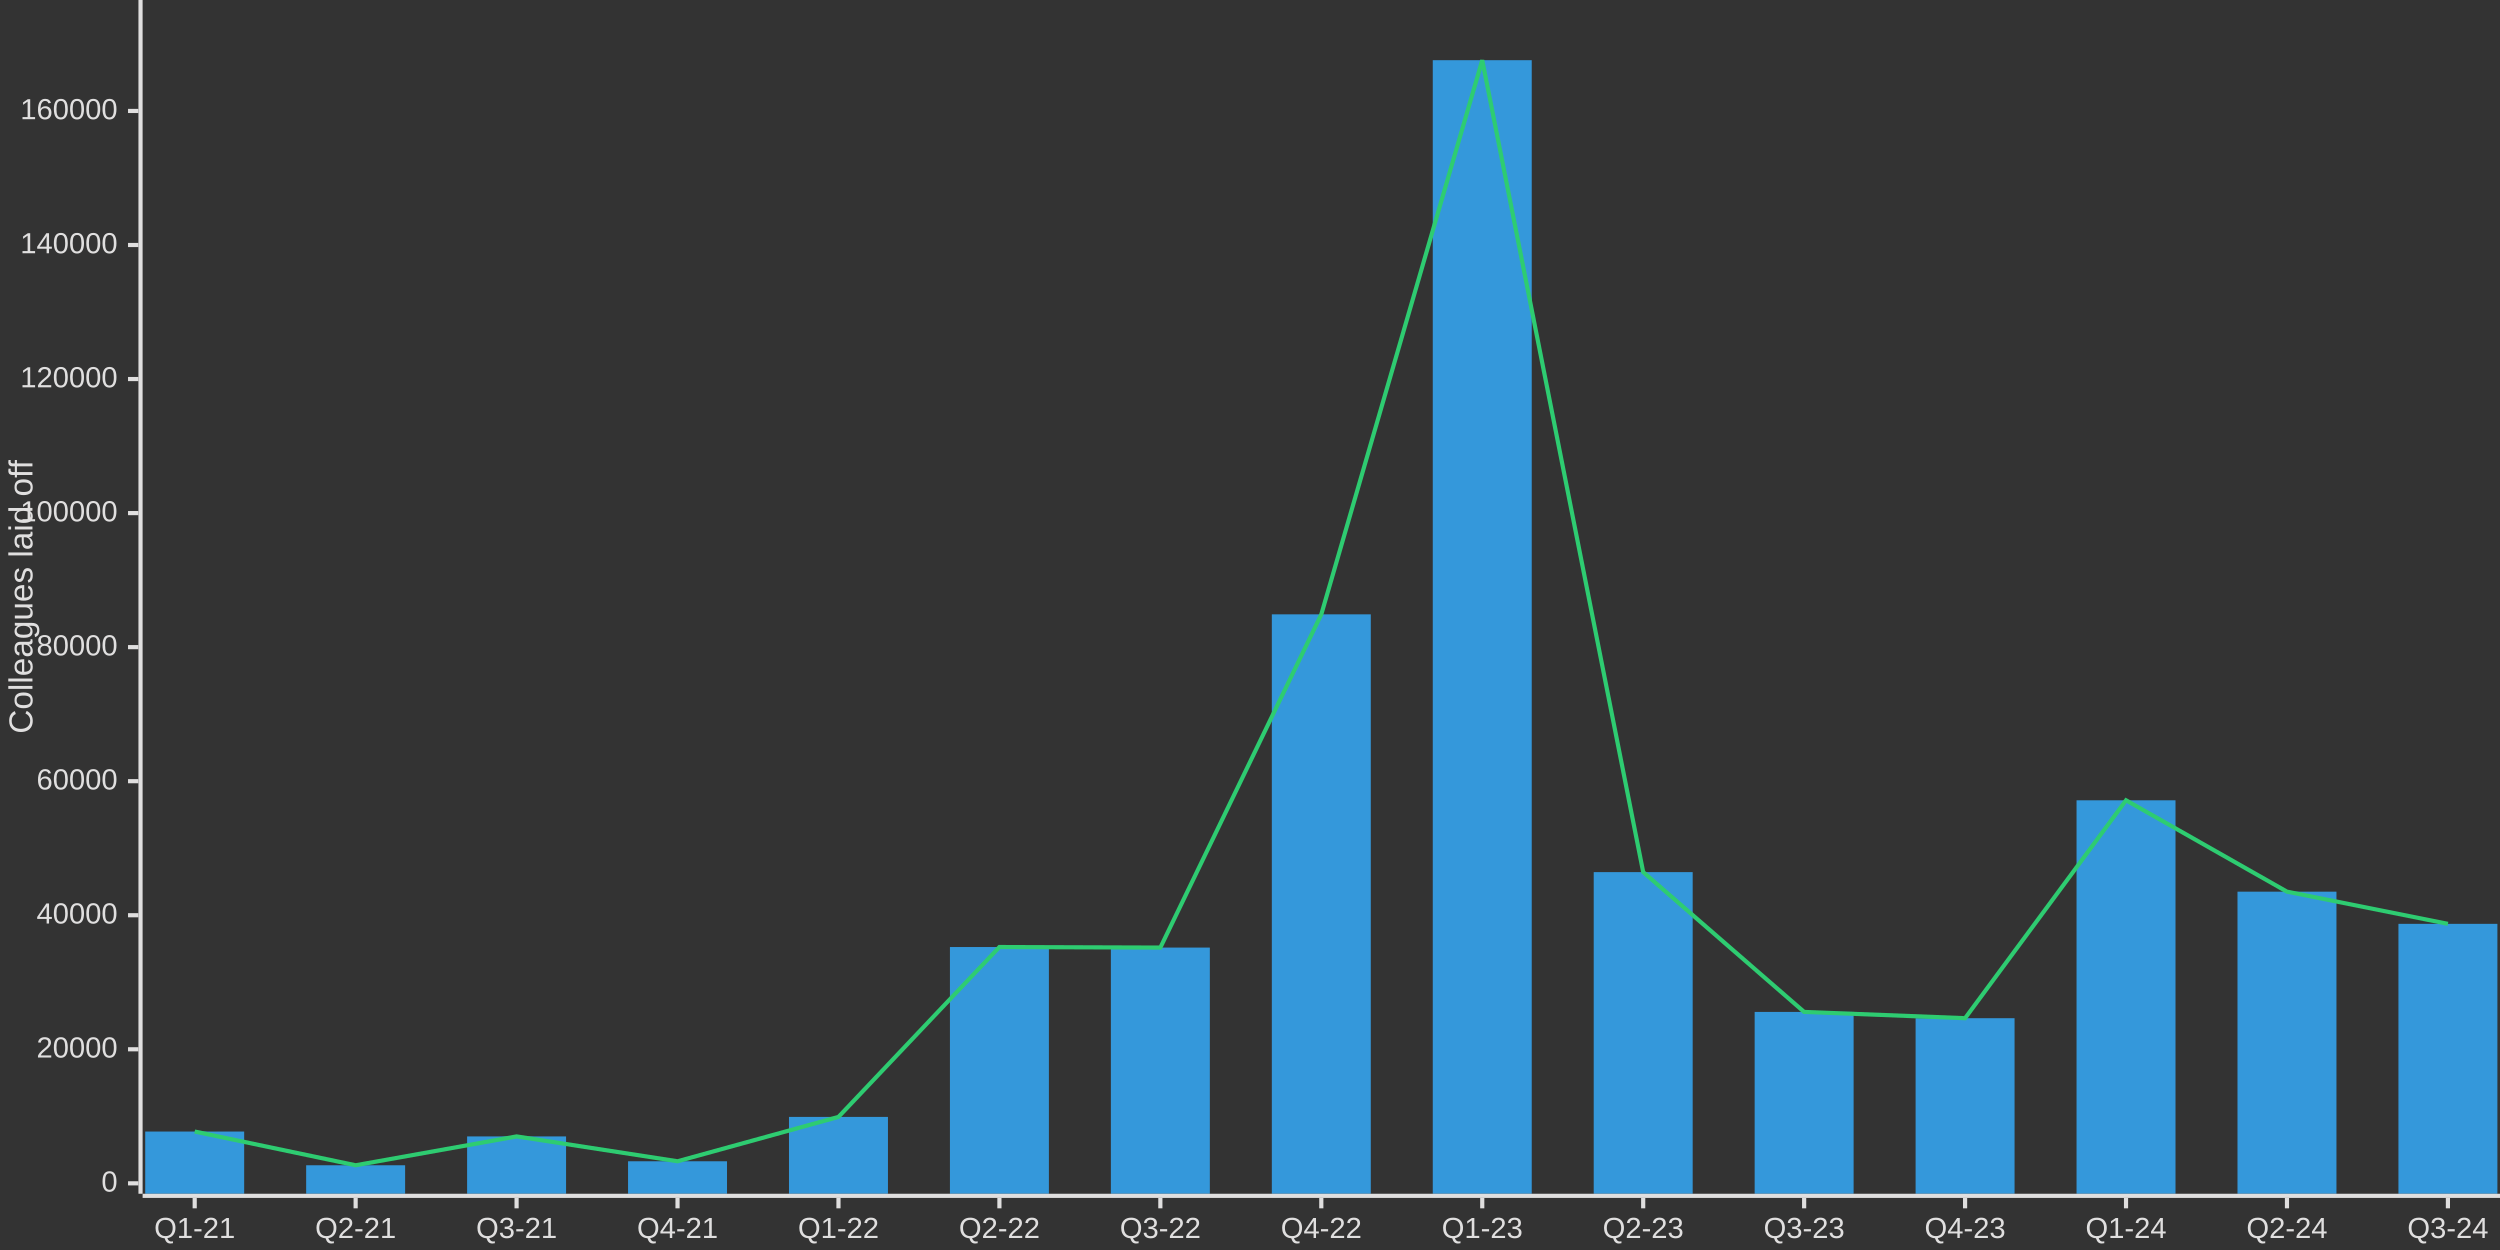
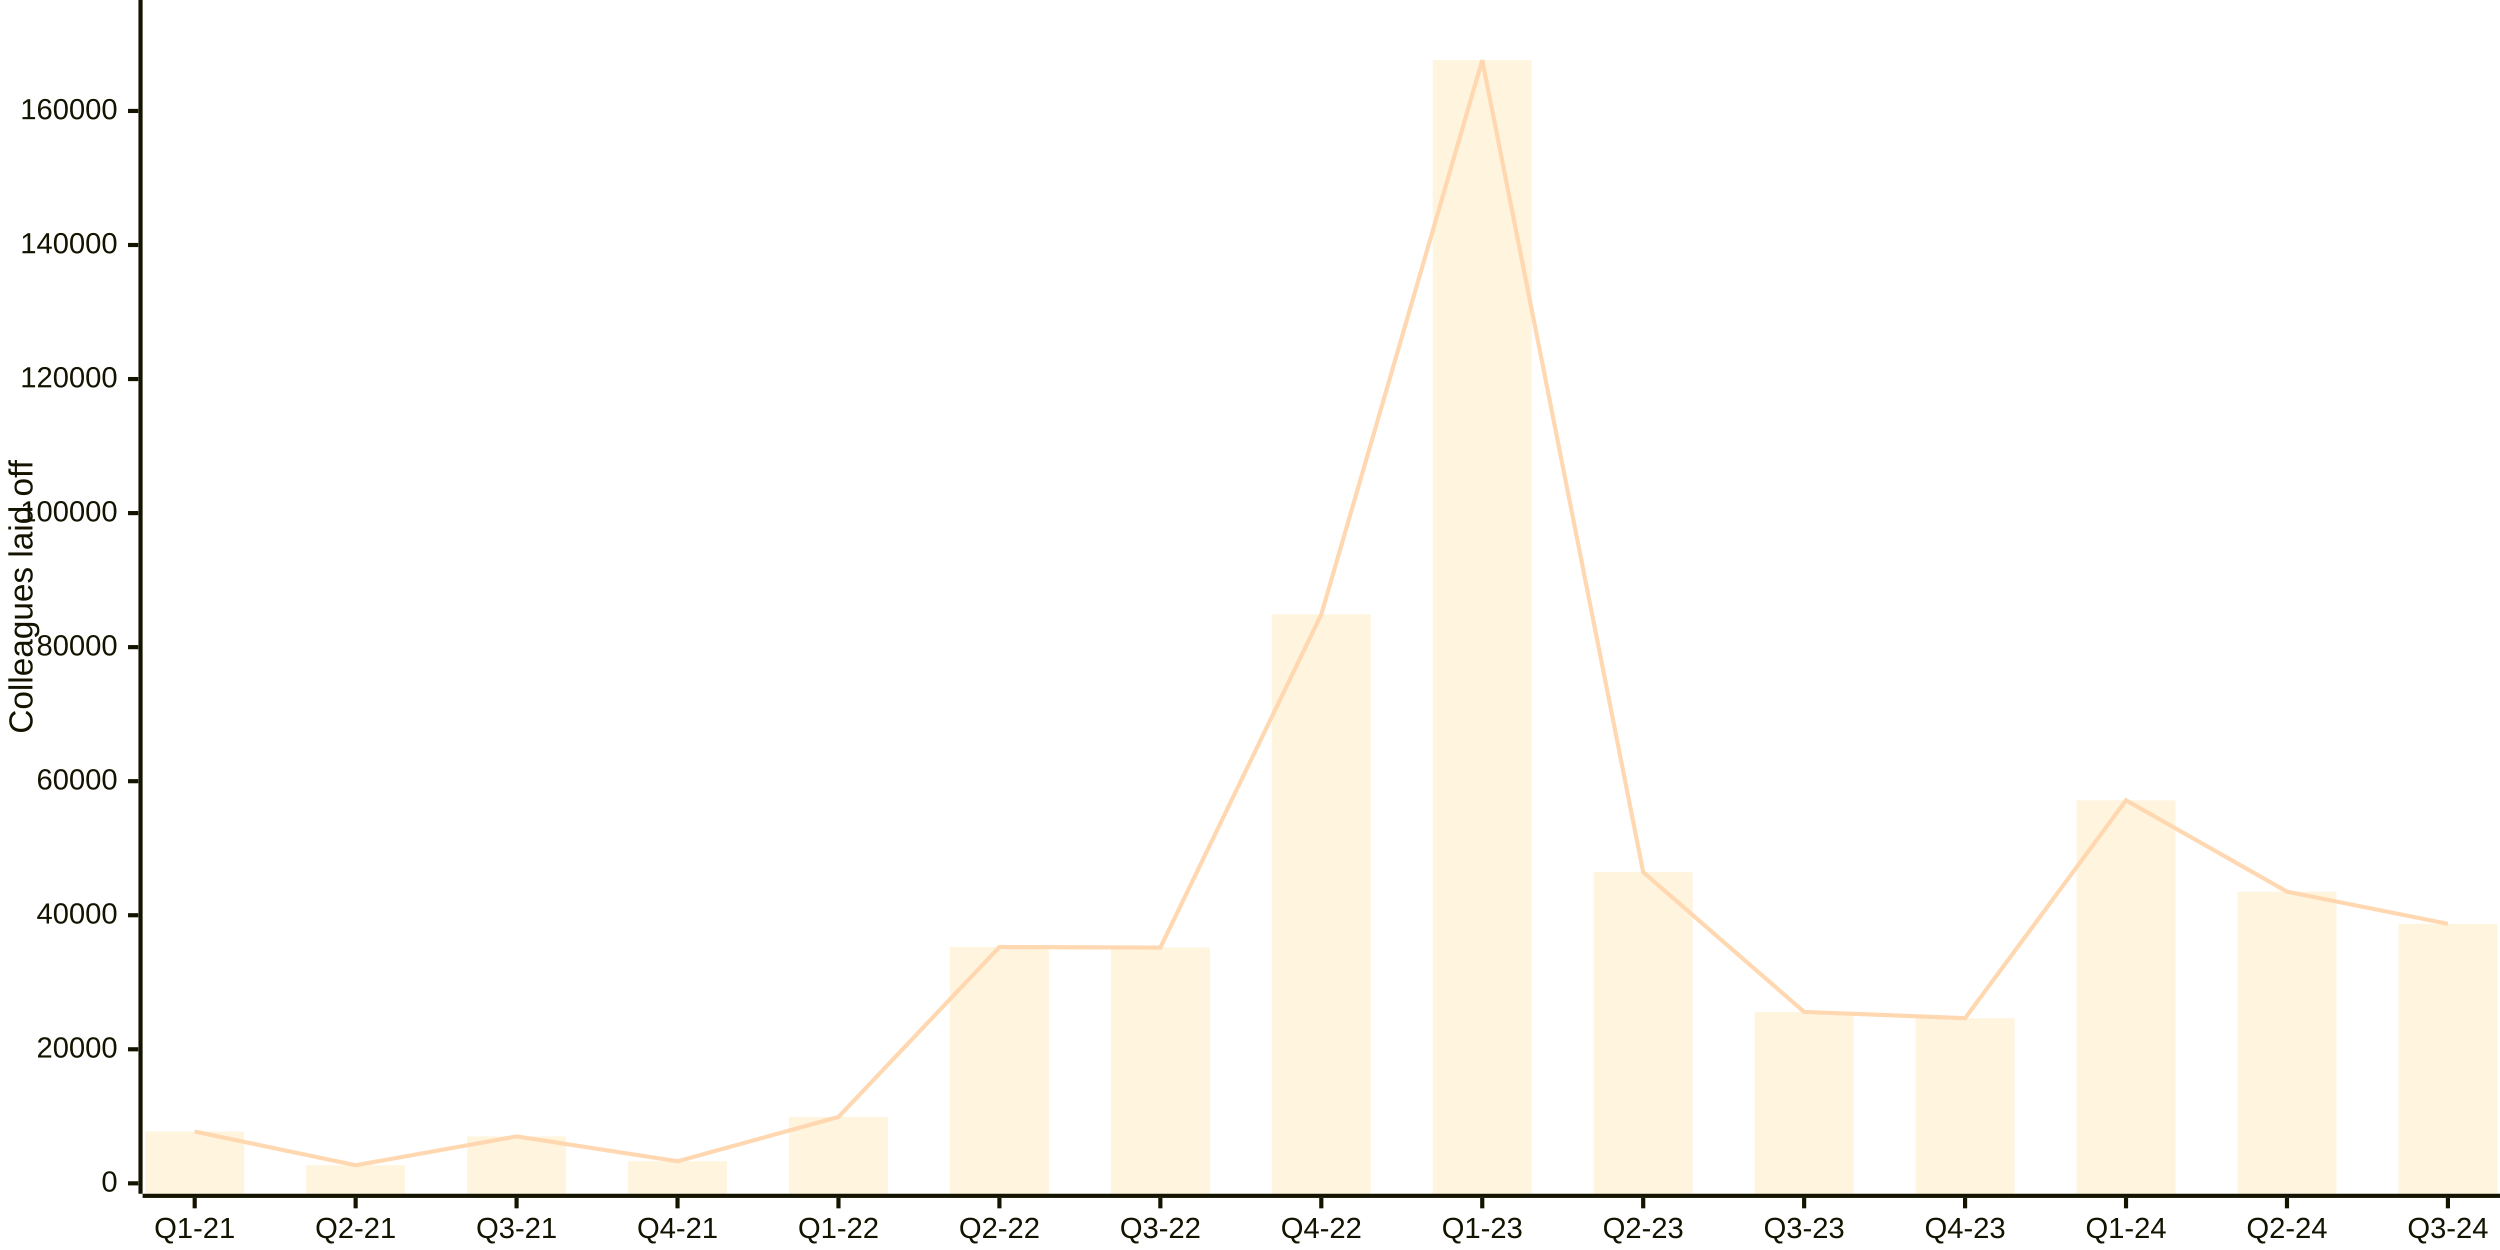
<svg xmlns="http://www.w3.org/2000/svg" aria-roledescription="xychart" role="graphics-document document" viewBox="0 0 1200 600" style="max-width: 1200px; background-color: transparent;" width="100%" id="my-svg">
-   <style>#my-svg{font-family:"trebuchet ms",verdana,arial,sans-serif;font-size:16px;fill:#ccc;}#my-svg .error-icon{fill:#a44141;}#my-svg .error-text{fill:#ddd;stroke:#ddd;}#my-svg .edge-thickness-normal{stroke-width:1px;}#my-svg .edge-thickness-thick{stroke-width:3.5px;}#my-svg .edge-pattern-solid{stroke-dasharray:0;}#my-svg .edge-thickness-invisible{stroke-width:0;fill:none;}#my-svg .edge-pattern-dashed{stroke-dasharray:3;}#my-svg .edge-pattern-dotted{stroke-dasharray:2;}#my-svg .marker{fill:lightgrey;stroke:lightgrey;}#my-svg .marker.cross{stroke:lightgrey;}#my-svg svg{font-family:"trebuchet ms",verdana,arial,sans-serif;font-size:16px;}#my-svg p{margin:0;}#my-svg :root{--mermaid-font-family:"trebuchet ms",verdana,arial,sans-serif;}</style>
+   <style>#my-svg{font-family:"trebuchet ms",verdana,arial,sans-serif;font-size:16px;fill:#333;}#my-svg .error-icon{fill:hsl(220.588, 100%, 98.333%);}#my-svg .error-text{fill:rgb(8.5, 5.75, 0);stroke:rgb(8.5, 5.75, 0);}#my-svg .edge-thickness-normal{stroke-width:1px;}#my-svg .edge-thickness-thick{stroke-width:3.5px;}#my-svg .edge-pattern-solid{stroke-dasharray:0;}#my-svg .edge-thickness-invisible{stroke-width:0;fill:none;}#my-svg .edge-pattern-dashed{stroke-dasharray:3;}#my-svg .edge-pattern-dotted{stroke-dasharray:2;}#my-svg .marker{fill:#0b0b0b;stroke:#0b0b0b;}#my-svg .marker.cross{stroke:#0b0b0b;}#my-svg svg{font-family:"trebuchet ms",verdana,arial,sans-serif;font-size:16px;}#my-svg p{margin:0;}#my-svg :root{--mermaid-font-family:"trebuchet ms",verdana,arial,sans-serif;}</style>
  <g />
  <g class="main">
-     <rect fill="#333" class="background" height="600" width="1200" />
+     <rect fill="transparent" class="background" height="600" width="1200" />
    <g class="plot">
      <g class="bar-plot-0">
-         <rect stroke-width="0" stroke="#3498db" fill="#3498db" height="29.862" width="47.5" y="543.138" x="69.703" />
-         <rect stroke-width="0" stroke="#3498db" fill="#3498db" height="13.67" width="47.5" y="559.33" x="146.956" />
-         <rect stroke-width="0" stroke="#3498db" fill="#3498db" height="27.52" width="47.5" y="545.48" x="224.21" />
-         <rect stroke-width="0" stroke="#3498db" fill="#3498db" height="15.591" width="47.5" y="557.409" x="301.463" />
-         <rect stroke-width="0" stroke="#3498db" fill="#3498db" height="36.879" width="47.5" y="536.121" x="378.717" />
-         <rect stroke-width="0" stroke="#3498db" fill="#3498db" height="118.427" width="47.5" y="454.573" x="455.97" />
-         <rect stroke-width="0" stroke="#3498db" fill="#3498db" height="118.16" width="47.5" y="454.84" x="533.223" />
-         <rect stroke-width="0" stroke="#3498db" fill="#3498db" height="278.116" width="47.5" y="294.884" x="610.477" />
-         <rect stroke-width="0" stroke="#3498db" fill="#3498db" height="544.109" width="47.5" y="28.891" x="687.73" />
-         <rect stroke-width="0" stroke="#3498db" fill="#3498db" height="154.382" width="47.5" y="418.618" x="764.983" />
-         <rect stroke-width="0" stroke="#3498db" fill="#3498db" height="87.278" width="47.5" y="485.722" x="842.237" />
-         <rect stroke-width="0" stroke="#3498db" fill="#3498db" height="84.264" width="47.5" y="488.736" x="919.49" />
-         <rect stroke-width="0" stroke="#3498db" fill="#3498db" height="188.856" width="47.5" y="384.144" x="996.743" />
-         <rect stroke-width="0" stroke="#3498db" fill="#3498db" height="145" width="47.5" y="428" x="1073.997" />
-         <rect stroke-width="0" stroke="#3498db" fill="#3498db" height="129.555" width="47.5" y="443.445" x="1151.25" />
+         <rect stroke-width="0" stroke="#FFF4DD" fill="#FFF4DD" height="29.862" width="47.5" y="543.138" x="69.703" />
+         <rect stroke-width="0" stroke="#FFF4DD" fill="#FFF4DD" height="13.67" width="47.5" y="559.33" x="146.956" />
+         <rect stroke-width="0" stroke="#FFF4DD" fill="#FFF4DD" height="27.52" width="47.5" y="545.48" x="224.21" />
+         <rect stroke-width="0" stroke="#FFF4DD" fill="#FFF4DD" height="15.591" width="47.5" y="557.409" x="301.463" />
+         <rect stroke-width="0" stroke="#FFF4DD" fill="#FFF4DD" height="36.879" width="47.5" y="536.121" x="378.717" />
+         <rect stroke-width="0" stroke="#FFF4DD" fill="#FFF4DD" height="118.427" width="47.5" y="454.573" x="455.97" />
+         <rect stroke-width="0" stroke="#FFF4DD" fill="#FFF4DD" height="118.16" width="47.5" y="454.84" x="533.223" />
+         <rect stroke-width="0" stroke="#FFF4DD" fill="#FFF4DD" height="278.116" width="47.5" y="294.884" x="610.477" />
+         <rect stroke-width="0" stroke="#FFF4DD" fill="#FFF4DD" height="544.109" width="47.5" y="28.891" x="687.73" />
+         <rect stroke-width="0" stroke="#FFF4DD" fill="#FFF4DD" height="154.382" width="47.5" y="418.618" x="764.983" />
+         <rect stroke-width="0" stroke="#FFF4DD" fill="#FFF4DD" height="87.278" width="47.5" y="485.722" x="842.237" />
+         <rect stroke-width="0" stroke="#FFF4DD" fill="#FFF4DD" height="84.264" width="47.5" y="488.736" x="919.49" />
+         <rect stroke-width="0" stroke="#FFF4DD" fill="#FFF4DD" height="188.856" width="47.5" y="384.144" x="996.743" />
+         <rect stroke-width="0" stroke="#FFF4DD" fill="#FFF4DD" height="145" width="47.5" y="428" x="1073.997" />
+         <rect stroke-width="0" stroke="#FFF4DD" fill="#FFF4DD" height="129.555" width="47.5" y="443.445" x="1151.25" />
      </g>
      <g class="line-plot-1">
-         <path stroke-width="2" stroke="#2ecc71" fill="none" d="M93.453,543.138L170.706,559.33L247.96,545.48L325.213,557.409L402.467,536.121L479.72,454.573L556.973,454.84L634.227,294.884L711.48,28.891L788.733,418.618L865.987,485.722L943.24,488.736L1020.493,384.144L1097.747,428L1175,443.445" />
+         <path stroke-width="2" stroke="#FFD8B1" fill="none" d="M93.453,543.138L170.706,559.33L247.96,545.48L325.213,557.409L402.467,536.121L479.72,454.573L556.973,454.84L634.227,294.884L711.48,28.891L788.733,418.618L865.987,485.722L943.24,488.736L1020.493,384.144L1097.747,428L1175,443.445" />
      </g>
    </g>
    <g class="bottom-axis">
      <g class="axis-line">
-         <path stroke-width="2" stroke="#e0dfdf" fill="none" d="M 68.453,574 L 1200,574" />
+         <path stroke-width="2" stroke="#131300" fill="none" d="M 68.453,574 L 1200,574" />
      </g>
      <g class="label">
-         <text transform="translate(93.45313, 585) rotate(0)" text-anchor="middle" dominant-baseline="text-before-edge" font-size="14" fill="#e0dfdf" y="0" x="0">Q1-21</text>
-         <text transform="translate(170.7065, 585) rotate(0)" text-anchor="middle" dominant-baseline="text-before-edge" font-size="14" fill="#e0dfdf" y="0" x="0">Q2-21</text>
-         <text transform="translate(247.9598, 585) rotate(0)" text-anchor="middle" dominant-baseline="text-before-edge" font-size="14" fill="#e0dfdf" y="0" x="0">Q3-21</text>
-         <text transform="translate(325.2132, 585) rotate(0)" text-anchor="middle" dominant-baseline="text-before-edge" font-size="14" fill="#e0dfdf" y="0" x="0">Q4-21</text>
-         <text transform="translate(402.4665, 585) rotate(0)" text-anchor="middle" dominant-baseline="text-before-edge" font-size="14" fill="#e0dfdf" y="0" x="0">Q1-22</text>
-         <text transform="translate(479.7199, 585) rotate(0)" text-anchor="middle" dominant-baseline="text-before-edge" font-size="14" fill="#e0dfdf" y="0" x="0">Q2-22</text>
-         <text transform="translate(556.9732, 585) rotate(0)" text-anchor="middle" dominant-baseline="text-before-edge" font-size="14" fill="#e0dfdf" y="0" x="0">Q3-22</text>
-         <text transform="translate(634.2266, 585) rotate(0)" text-anchor="middle" dominant-baseline="text-before-edge" font-size="14" fill="#e0dfdf" y="0" x="0">Q4-22</text>
-         <text transform="translate(711.4799, 585) rotate(0)" text-anchor="middle" dominant-baseline="text-before-edge" font-size="14" fill="#e0dfdf" y="0" x="0">Q1-23</text>
-         <text transform="translate(788.7333, 585) rotate(0)" text-anchor="middle" dominant-baseline="text-before-edge" font-size="14" fill="#e0dfdf" y="0" x="0">Q2-23</text>
-         <text transform="translate(865.9866, 585) rotate(0)" text-anchor="middle" dominant-baseline="text-before-edge" font-size="14" fill="#e0dfdf" y="0" x="0">Q3-23</text>
-         <text transform="translate(943.24, 585) rotate(0)" text-anchor="middle" dominant-baseline="text-before-edge" font-size="14" fill="#e0dfdf" y="0" x="0">Q4-23</text>
-         <text transform="translate(1020.493, 585) rotate(0)" text-anchor="middle" dominant-baseline="text-before-edge" font-size="14" fill="#e0dfdf" y="0" x="0">Q1-24</text>
-         <text transform="translate(1097.747, 585) rotate(0)" text-anchor="middle" dominant-baseline="text-before-edge" font-size="14" fill="#e0dfdf" y="0" x="0">Q2-24</text>
-         <text transform="translate(1175, 585) rotate(0)" text-anchor="middle" dominant-baseline="text-before-edge" font-size="14" fill="#e0dfdf" y="0" x="0">Q3-24</text>
+         <text transform="translate(93.45313, 585) rotate(0)" text-anchor="middle" dominant-baseline="text-before-edge" font-size="14" fill="#131300" y="0" x="0">Q1-21</text>
+         <text transform="translate(170.7065, 585) rotate(0)" text-anchor="middle" dominant-baseline="text-before-edge" font-size="14" fill="#131300" y="0" x="0">Q2-21</text>
+         <text transform="translate(247.9598, 585) rotate(0)" text-anchor="middle" dominant-baseline="text-before-edge" font-size="14" fill="#131300" y="0" x="0">Q3-21</text>
+         <text transform="translate(325.2132, 585) rotate(0)" text-anchor="middle" dominant-baseline="text-before-edge" font-size="14" fill="#131300" y="0" x="0">Q4-21</text>
+         <text transform="translate(402.4665, 585) rotate(0)" text-anchor="middle" dominant-baseline="text-before-edge" font-size="14" fill="#131300" y="0" x="0">Q1-22</text>
+         <text transform="translate(479.7199, 585) rotate(0)" text-anchor="middle" dominant-baseline="text-before-edge" font-size="14" fill="#131300" y="0" x="0">Q2-22</text>
+         <text transform="translate(556.9732, 585) rotate(0)" text-anchor="middle" dominant-baseline="text-before-edge" font-size="14" fill="#131300" y="0" x="0">Q3-22</text>
+         <text transform="translate(634.2266, 585) rotate(0)" text-anchor="middle" dominant-baseline="text-before-edge" font-size="14" fill="#131300" y="0" x="0">Q4-22</text>
+         <text transform="translate(711.4799, 585) rotate(0)" text-anchor="middle" dominant-baseline="text-before-edge" font-size="14" fill="#131300" y="0" x="0">Q1-23</text>
+         <text transform="translate(788.7333, 585) rotate(0)" text-anchor="middle" dominant-baseline="text-before-edge" font-size="14" fill="#131300" y="0" x="0">Q2-23</text>
+         <text transform="translate(865.9866, 585) rotate(0)" text-anchor="middle" dominant-baseline="text-before-edge" font-size="14" fill="#131300" y="0" x="0">Q3-23</text>
+         <text transform="translate(943.24, 585) rotate(0)" text-anchor="middle" dominant-baseline="text-before-edge" font-size="14" fill="#131300" y="0" x="0">Q4-23</text>
+         <text transform="translate(1020.493, 585) rotate(0)" text-anchor="middle" dominant-baseline="text-before-edge" font-size="14" fill="#131300" y="0" x="0">Q1-24</text>
+         <text transform="translate(1097.747, 585) rotate(0)" text-anchor="middle" dominant-baseline="text-before-edge" font-size="14" fill="#131300" y="0" x="0">Q2-24</text>
+         <text transform="translate(1175, 585) rotate(0)" text-anchor="middle" dominant-baseline="text-before-edge" font-size="14" fill="#131300" y="0" x="0">Q3-24</text>
      </g>
      <g class="ticks">
-         <path stroke-width="2" stroke="#e0dfdf" fill="none" d="M 93.453,575 L 93.453,580" />
-         <path stroke-width="2" stroke="#e0dfdf" fill="none" d="M 170.706,575 L 170.706,580" />
-         <path stroke-width="2" stroke="#e0dfdf" fill="none" d="M 247.96,575 L 247.96,580" />
-         <path stroke-width="2" stroke="#e0dfdf" fill="none" d="M 325.213,575 L 325.213,580" />
-         <path stroke-width="2" stroke="#e0dfdf" fill="none" d="M 402.467,575 L 402.467,580" />
-         <path stroke-width="2" stroke="#e0dfdf" fill="none" d="M 479.72,575 L 479.72,580" />
-         <path stroke-width="2" stroke="#e0dfdf" fill="none" d="M 556.973,575 L 556.973,580" />
-         <path stroke-width="2" stroke="#e0dfdf" fill="none" d="M 634.227,575 L 634.227,580" />
-         <path stroke-width="2" stroke="#e0dfdf" fill="none" d="M 711.48,575 L 711.48,580" />
-         <path stroke-width="2" stroke="#e0dfdf" fill="none" d="M 788.733,575 L 788.733,580" />
-         <path stroke-width="2" stroke="#e0dfdf" fill="none" d="M 865.987,575 L 865.987,580" />
-         <path stroke-width="2" stroke="#e0dfdf" fill="none" d="M 943.24,575 L 943.24,580" />
-         <path stroke-width="2" stroke="#e0dfdf" fill="none" d="M 1020.493,575 L 1020.493,580" />
-         <path stroke-width="2" stroke="#e0dfdf" fill="none" d="M 1097.747,575 L 1097.747,580" />
-         <path stroke-width="2" stroke="#e0dfdf" fill="none" d="M 1175,575 L 1175,580" />
+         <path stroke-width="2" stroke="#131300" fill="none" d="M 93.453,575 L 93.453,580" />
+         <path stroke-width="2" stroke="#131300" fill="none" d="M 170.706,575 L 170.706,580" />
+         <path stroke-width="2" stroke="#131300" fill="none" d="M 247.96,575 L 247.96,580" />
+         <path stroke-width="2" stroke="#131300" fill="none" d="M 325.213,575 L 325.213,580" />
+         <path stroke-width="2" stroke="#131300" fill="none" d="M 402.467,575 L 402.467,580" />
+         <path stroke-width="2" stroke="#131300" fill="none" d="M 479.72,575 L 479.72,580" />
+         <path stroke-width="2" stroke="#131300" fill="none" d="M 556.973,575 L 556.973,580" />
+         <path stroke-width="2" stroke="#131300" fill="none" d="M 634.227,575 L 634.227,580" />
+         <path stroke-width="2" stroke="#131300" fill="none" d="M 711.48,575 L 711.48,580" />
+         <path stroke-width="2" stroke="#131300" fill="none" d="M 788.733,575 L 788.733,580" />
+         <path stroke-width="2" stroke="#131300" fill="none" d="M 865.987,575 L 865.987,580" />
+         <path stroke-width="2" stroke="#131300" fill="none" d="M 943.24,575 L 943.24,580" />
+         <path stroke-width="2" stroke="#131300" fill="none" d="M 1020.493,575 L 1020.493,580" />
+         <path stroke-width="2" stroke="#131300" fill="none" d="M 1097.747,575 L 1097.747,580" />
+         <path stroke-width="2" stroke="#131300" fill="none" d="M 1175,575 L 1175,580" />
      </g>
    </g>
    <g class="left-axis">
      <g class="axisl-line">
-         <path stroke-width="2" stroke="#e0dfdf" fill="none" d="M 67.453,0 L 67.453,573" />
+         <path stroke-width="2" stroke="#131300" fill="none" d="M 67.453,0 L 67.453,573" />
      </g>
      <g class="label">
-         <text transform="translate(56.45313, 53.25714) rotate(0)" text-anchor="end" dominant-baseline="middle" font-size="14" fill="#e0dfdf" y="0" x="0">160000</text>
-         <text transform="translate(56.45313, 117.6) rotate(0)" text-anchor="end" dominant-baseline="middle" font-size="14" fill="#e0dfdf" y="0" x="0">140000</text>
-         <text transform="translate(56.45313, 181.9429) rotate(0)" text-anchor="end" dominant-baseline="middle" font-size="14" fill="#e0dfdf" y="0" x="0">120000</text>
-         <text transform="translate(56.45313, 246.2857) rotate(0)" text-anchor="end" dominant-baseline="middle" font-size="14" fill="#e0dfdf" y="0" x="0">100000</text>
-         <text transform="translate(56.45313, 310.6286) rotate(0)" text-anchor="end" dominant-baseline="middle" font-size="14" fill="#e0dfdf" y="0" x="0">80000</text>
-         <text transform="translate(56.45313, 374.9714) rotate(0)" text-anchor="end" dominant-baseline="middle" font-size="14" fill="#e0dfdf" y="0" x="0">60000</text>
-         <text transform="translate(56.45313, 439.3143) rotate(0)" text-anchor="end" dominant-baseline="middle" font-size="14" fill="#e0dfdf" y="0" x="0">40000</text>
-         <text transform="translate(56.45313, 503.6571) rotate(0)" text-anchor="end" dominant-baseline="middle" font-size="14" fill="#e0dfdf" y="0" x="0">20000</text>
-         <text transform="translate(56.45313, 568) rotate(0)" text-anchor="end" dominant-baseline="middle" font-size="14" fill="#e0dfdf" y="0" x="0">0</text>
+         <text transform="translate(56.45313, 53.25714) rotate(0)" text-anchor="end" dominant-baseline="middle" font-size="14" fill="#131300" y="0" x="0">160000</text>
+         <text transform="translate(56.45313, 117.6) rotate(0)" text-anchor="end" dominant-baseline="middle" font-size="14" fill="#131300" y="0" x="0">140000</text>
+         <text transform="translate(56.45313, 181.9429) rotate(0)" text-anchor="end" dominant-baseline="middle" font-size="14" fill="#131300" y="0" x="0">120000</text>
+         <text transform="translate(56.45313, 246.2857) rotate(0)" text-anchor="end" dominant-baseline="middle" font-size="14" fill="#131300" y="0" x="0">100000</text>
+         <text transform="translate(56.45313, 310.6286) rotate(0)" text-anchor="end" dominant-baseline="middle" font-size="14" fill="#131300" y="0" x="0">80000</text>
+         <text transform="translate(56.45313, 374.9714) rotate(0)" text-anchor="end" dominant-baseline="middle" font-size="14" fill="#131300" y="0" x="0">60000</text>
+         <text transform="translate(56.45313, 439.3143) rotate(0)" text-anchor="end" dominant-baseline="middle" font-size="14" fill="#131300" y="0" x="0">40000</text>
+         <text transform="translate(56.45313, 503.6571) rotate(0)" text-anchor="end" dominant-baseline="middle" font-size="14" fill="#131300" y="0" x="0">20000</text>
+         <text transform="translate(56.45313, 568) rotate(0)" text-anchor="end" dominant-baseline="middle" font-size="14" fill="#131300" y="0" x="0">0</text>
      </g>
      <g class="ticks">
-         <path stroke-width="2" stroke="#e0dfdf" fill="none" d="M 66.453,53.257 L 61.453,53.257" />
-         <path stroke-width="2" stroke="#e0dfdf" fill="none" d="M 66.453,117.6 L 61.453,117.6" />
-         <path stroke-width="2" stroke="#e0dfdf" fill="none" d="M 66.453,181.943 L 61.453,181.943" />
-         <path stroke-width="2" stroke="#e0dfdf" fill="none" d="M 66.453,246.286 L 61.453,246.286" />
-         <path stroke-width="2" stroke="#e0dfdf" fill="none" d="M 66.453,310.629 L 61.453,310.629" />
-         <path stroke-width="2" stroke="#e0dfdf" fill="none" d="M 66.453,374.971 L 61.453,374.971" />
-         <path stroke-width="2" stroke="#e0dfdf" fill="none" d="M 66.453,439.314 L 61.453,439.314" />
-         <path stroke-width="2" stroke="#e0dfdf" fill="none" d="M 66.453,503.657 L 61.453,503.657" />
-         <path stroke-width="2" stroke="#e0dfdf" fill="none" d="M 66.453,568 L 61.453,568" />
+         <path stroke-width="2" stroke="#131300" fill="none" d="M 66.453,53.257 L 61.453,53.257" />
+         <path stroke-width="2" stroke="#131300" fill="none" d="M 66.453,117.6 L 61.453,117.6" />
+         <path stroke-width="2" stroke="#131300" fill="none" d="M 66.453,181.943 L 61.453,181.943" />
+         <path stroke-width="2" stroke="#131300" fill="none" d="M 66.453,246.286 L 61.453,246.286" />
+         <path stroke-width="2" stroke="#131300" fill="none" d="M 66.453,310.629 L 61.453,310.629" />
+         <path stroke-width="2" stroke="#131300" fill="none" d="M 66.453,374.971 L 61.453,374.971" />
+         <path stroke-width="2" stroke="#131300" fill="none" d="M 66.453,439.314 L 61.453,439.314" />
+         <path stroke-width="2" stroke="#131300" fill="none" d="M 66.453,503.657 L 61.453,503.657" />
+         <path stroke-width="2" stroke="#131300" fill="none" d="M 66.453,568 L 61.453,568" />
      </g>
      <g class="title">
-         <text transform="translate(5, 286.5) rotate(270)" text-anchor="middle" dominant-baseline="text-before-edge" font-size="16" fill="#e0dfdf" y="0" x="0">Colleagues laid off</text>
+         <text transform="translate(5, 286.5) rotate(270)" text-anchor="middle" dominant-baseline="text-before-edge" font-size="16" fill="#131300" y="0" x="0">Colleagues laid off</text>
      </g>
    </g>
  </g>
  <g class="mermaid-tmp-group" />
</svg>
